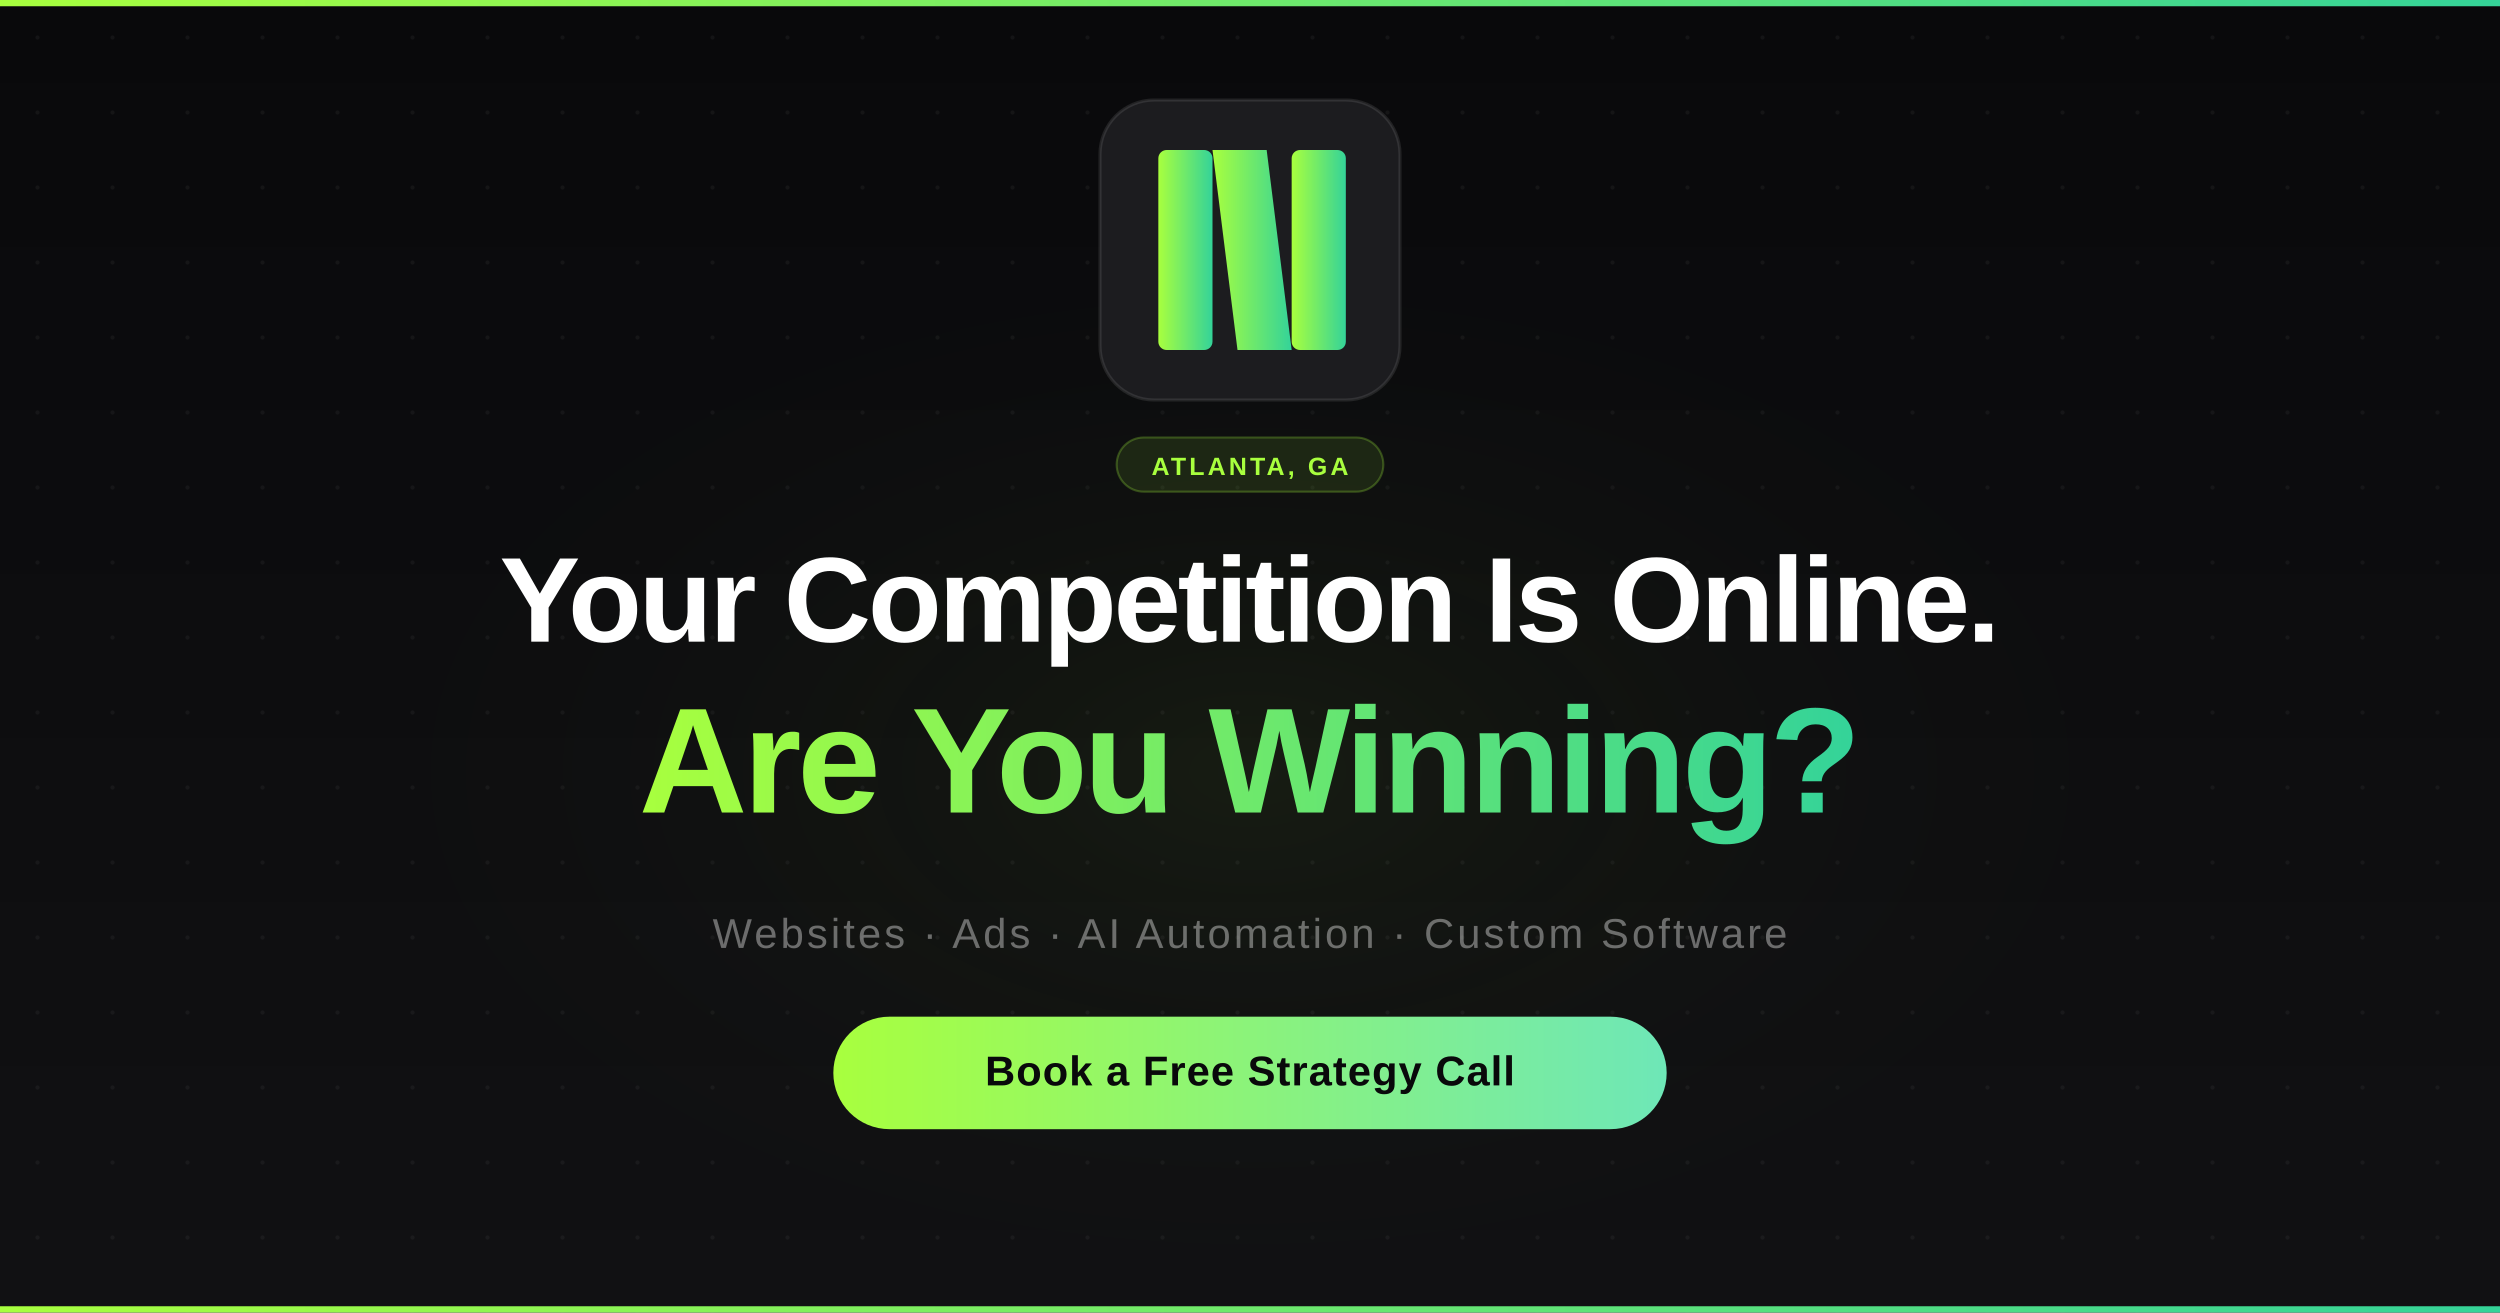
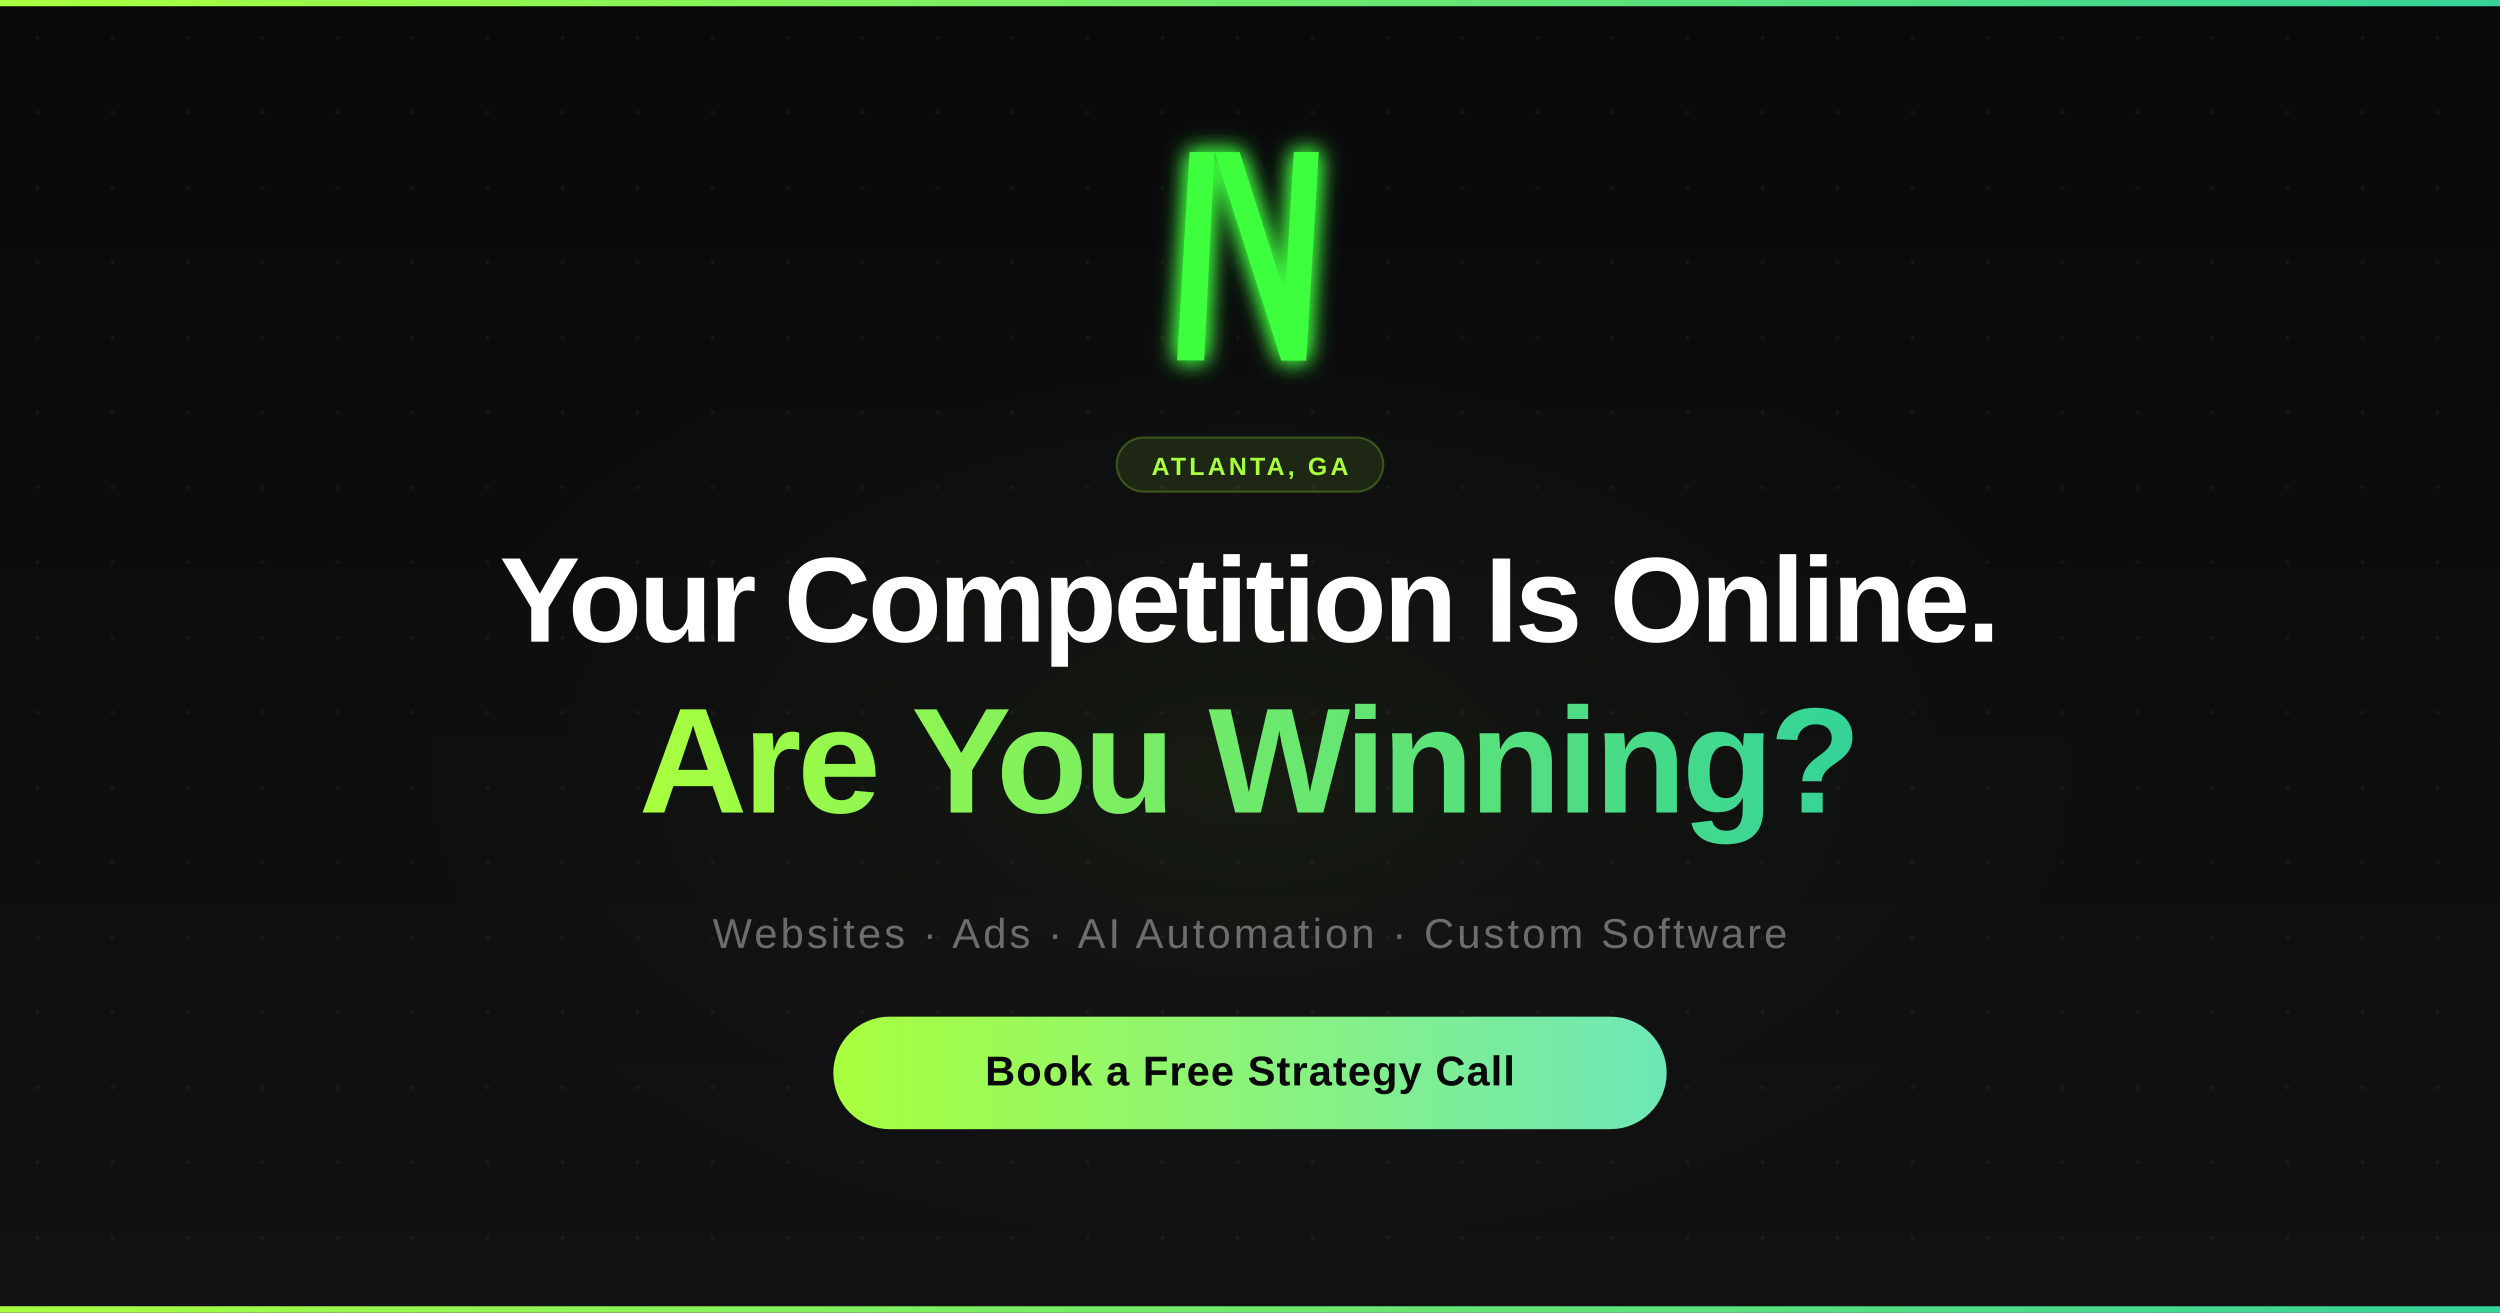
<svg xmlns="http://www.w3.org/2000/svg" viewBox="0 0 1200 630" width="1200" height="630">
  <defs>
    <linearGradient id="bg" x1="0" y1="0" x2="0" y2="1">
      <stop offset="0%" stop-color="#09090b" />
      <stop offset="100%" stop-color="#111113" />
    </linearGradient>
    <linearGradient id="logoG" x1="0" y1="0" x2="1" y2="0">
      <stop offset="0%" stop-color="#a8ff3e" />
      <stop offset="100%" stop-color="#34d399" />
    </linearGradient>
    <linearGradient id="ctaG" x1="0" y1="0" x2="1" y2="0">
      <stop offset="0%" stop-color="#a8ff3e" />
      <stop offset="100%" stop-color="#6ee7b7" />
    </linearGradient>
    <radialGradient id="glowLime" cx="50%" cy="105%" r="60%">
      <stop offset="0%" stop-color="#a8ff3e" stop-opacity="0.14" />
      <stop offset="50%" stop-color="#34d399" stop-opacity="0.06" />
      <stop offset="100%" stop-color="#09090b" stop-opacity="0" />
    </radialGradient>
    <radialGradient id="glowCenter" cx="50%" cy="55%" r="45%">
      <stop offset="0%" stop-color="#a8ff3e" stop-opacity="0.06" />
      <stop offset="100%" stop-color="#09090b" stop-opacity="0" />
    </radialGradient>
    <clipPath id="bgClip">
      <rect width="1200" height="630" />
    </clipPath>
+     <filter id="logoGlow" x="-35%" y="-35%" width="170%" height="170%">
+       <feGaussianBlur stdDeviation="5" result="blur1" />
+       <feGaussianBlur stdDeviation="2" result="blur2" />
+       <feMerge>
+         <feMergeNode in="blur1" />
+         <feMergeNode in="blur2" />
+         <feMergeNode in="SourceGraphic" />
+       </feMerge>
+     </filter>
  </defs>
  <rect width="1200" height="630" fill="url(#bg)" />
  <pattern id="dots" x="0" y="0" width="36" height="36" patternUnits="userSpaceOnUse">
    <circle cx="18" cy="18" r="1" fill="rgba(255,255,255,0.045)" />
  </pattern>
  <rect width="1200" height="630" fill="url(#dots)" />
  <ellipse cx="600" cy="760" rx="720" ry="420" fill="url(#glowLime)" clip-path="url(#bgClip)" />
  <ellipse cx="600" cy="340" rx="520" ry="300" fill="url(#glowCenter)" clip-path="url(#bgClip)" />
  <rect x="0" y="0" width="1200" height="3" fill="url(#logoG)" />
  <g transform="translate(528, 48)">
-     <rect width="144" height="144" rx="26" fill="#1c1c1f" stroke="rgba(255,255,255,0.1)" stroke-width="1.5" />
-     <rect x="28" y="24" width="26" height="96" rx="4" fill="url(#logoG)" />
-     <polygon points="54,24 80,24 92,120 66,120" fill="url(#logoG)" />
-     <rect x="92" y="24" width="26" height="96" rx="4" fill="url(#logoG)" />
+     <g filter="url(#logoGlow)" fill="#3dff3d">
+       <polygon points="43,25 55,25 50,125 37,125" />
+       <polygon points="55,25 67,25 99,125 87,125" />
+       <polygon points="93,25 105,25 99,125 87,125" />
+     </g>
  </g>
  <rect x="536" y="210" width="128" height="26" rx="13" fill="rgba(168,255,62,0.1)" stroke="rgba(168,255,62,0.25)" stroke-width="1" />
  <text x="600" y="228" font-family="Arial, Helvetica, sans-serif" font-weight="600" font-size="12" fill="#a8ff3e" text-anchor="middle" letter-spacing="1.5">ATLANTA, GA</text>
  <text x="600" y="308" font-family="'Arial Black', Impact, 'Helvetica Neue', Arial, sans-serif" font-weight="900" font-size="58" fill="white" text-anchor="middle" letter-spacing="-1.5">Your Competition Is Online.</text>
  <text x="600" y="390" font-family="'Arial Black', Impact, 'Helvetica Neue', Arial, sans-serif" font-weight="900" font-size="72" fill="url(#logoG)" text-anchor="middle" letter-spacing="-2">Are You Winning?</text>
  <text x="600" y="455" font-family="Arial, Helvetica, sans-serif" font-weight="400" font-size="20" fill="rgba(255,255,255,0.38)" text-anchor="middle" letter-spacing="1.5">Websites · Ads · AI Automation · Custom Software</text>
  <rect x="400" y="488" width="400" height="54" rx="27" fill="url(#ctaG)" />
  <text x="600" y="521" font-family="'Arial Black', 'Helvetica Neue', Arial, sans-serif" font-weight="900" font-size="20" fill="#09090b" text-anchor="middle" letter-spacing="0.5">Book a Free Strategy Call</text>
  <rect x="0" y="627" width="1200" height="3" fill="url(#logoG)" />
</svg>
